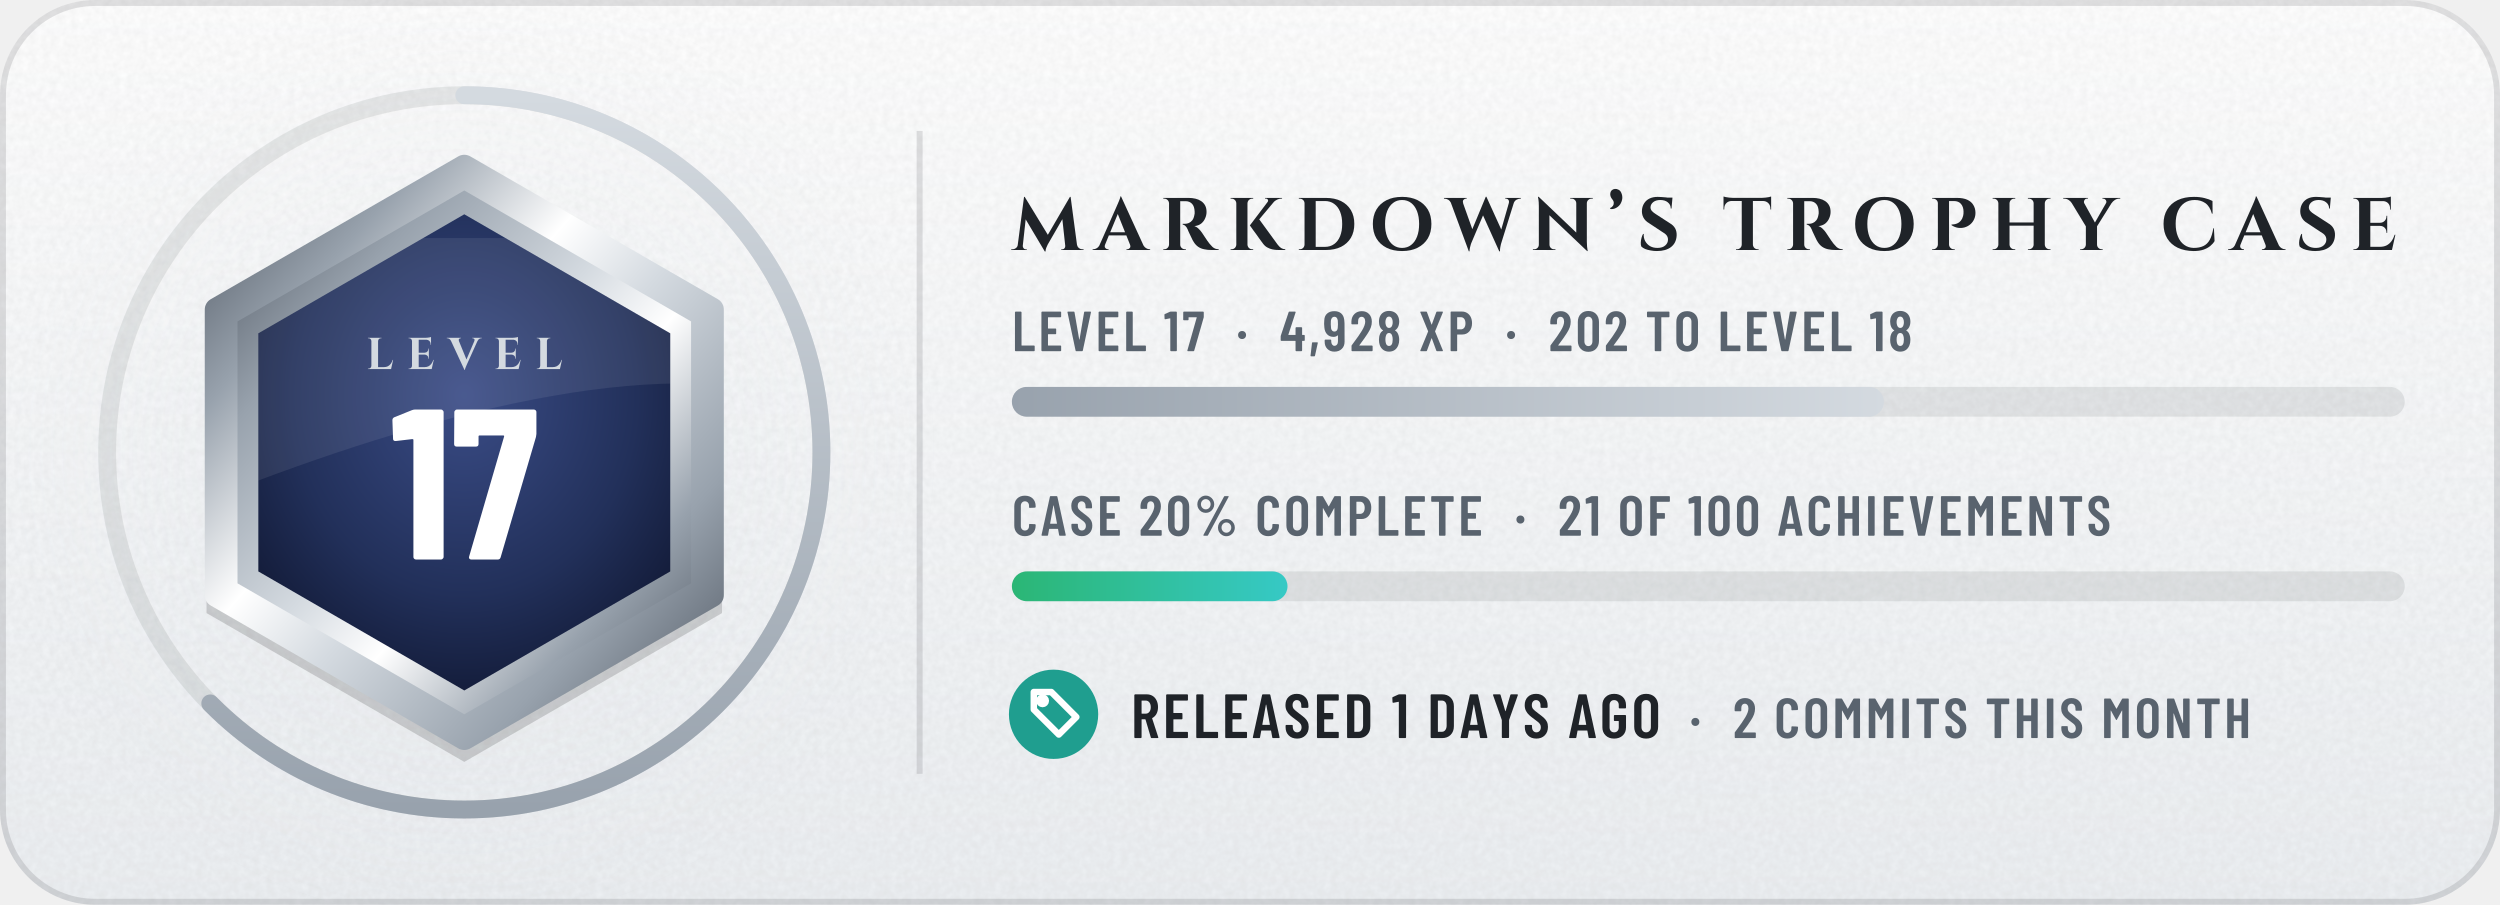
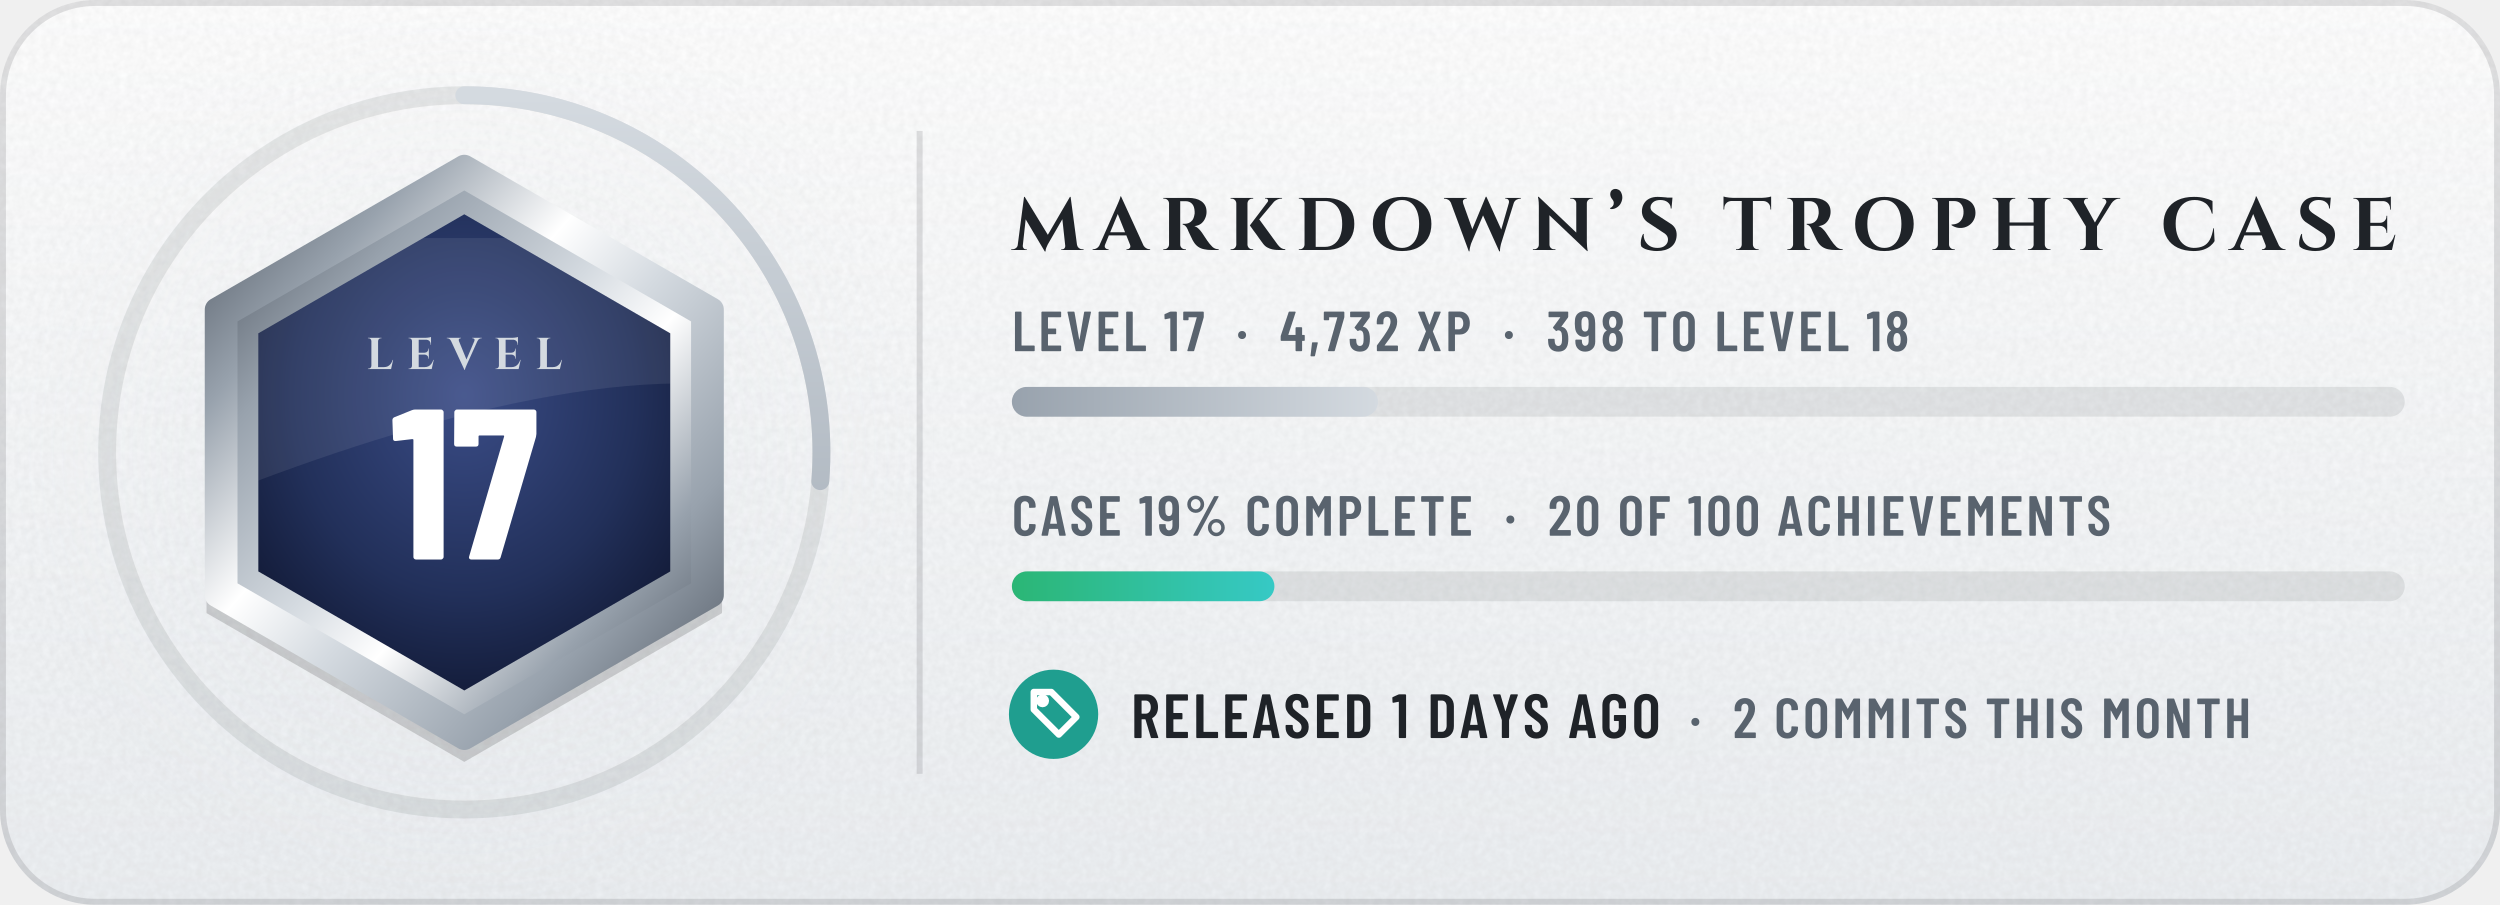
- <svg xmlns="http://www.w3.org/2000/svg" width="420" height="152" viewBox="0 0 420 152" role="img" aria-label="tannergolden/markdown: level 17, 4,928 XP, case 20% complete, released 1 days ago">
+ <svg xmlns="http://www.w3.org/2000/svg" width="420" height="152" viewBox="0 0 420 152" role="img" aria-label="tannergolden/markdown: level 17, 4,732 XP, case 19% complete, released 1 days ago">
  <defs>
    <linearGradient id="bg" x1="0" y1="0" x2="0" y2="1">
      <stop offset="0" stop-color="#FFFFFF" />
      <stop offset="1" stop-color="#EDF0F3" />
    </linearGradient>
    <clipPath id="card">
      <rect width="420" height="152" rx="16" />
    </clipPath>
    <filter id="grain" x="0" y="0" width="100%" height="100%">
      <feTurbulence type="fractalNoise" baseFrequency=".85" numOctaves="2" stitchTiles="stitch" />
      <feColorMatrix values="0 0 0 0 0 0 0 0 0 0 0 0 0 0 0 0 0 0 .05 0" />
    </filter>
    <radialGradient id="glow" cx=".5" cy=".5" r=".5">
      <stop offset="0" stop-color="#D4DAE0" stop-opacity="0.19" />
      <stop offset="1" stop-color="#D4DAE0" stop-opacity="0" />
    </radialGradient>
    <linearGradient id="mh" x1="0" y1="0" x2="1" y2="0">
      <stop offset="0" stop-color="#4E5661" />
      <stop offset="0.2" stop-color="#98A2AD" />
      <stop offset="0.4" stop-color="#FFFFFF" />
      <stop offset="0.54" stop-color="#D4DAE0" />
      <stop offset="0.78" stop-color="#98A2AD" />
      <stop offset="1" stop-color="#4E5661" />
    </linearGradient>
    <linearGradient id="md" x1="0" y1="0" x2="1" y2="1">
      <stop offset="0" stop-color="#4E5661" />
      <stop offset="0.2" stop-color="#98A2AD" />
      <stop offset="0.4" stop-color="#FFFFFF" />
      <stop offset="0.54" stop-color="#D4DAE0" />
      <stop offset="0.78" stop-color="#98A2AD" />
      <stop offset="1" stop-color="#4E5661" />
    </linearGradient>
    <linearGradient id="mdr" x1="1" y1="1" x2="0" y2="0">
      <stop offset="0" stop-color="#4E5661" />
      <stop offset="0.2" stop-color="#98A2AD" />
      <stop offset="0.4" stop-color="#FFFFFF" />
      <stop offset="0.54" stop-color="#D4DAE0" />
      <stop offset="0.78" stop-color="#98A2AD" />
      <stop offset="1" stop-color="#4E5661" />
    </linearGradient>
    <linearGradient id="dia" x1="0" y1="0" x2="1" y2="0">
      <stop offset="0" stop-color="#2F7DD1" />
      <stop offset=".5" stop-color="#7B61E0" />
      <stop offset="1" stop-color="#C2449A" />
    </linearGradient>
    <linearGradient id="pb" x1="0" y1="0" x2="1" y2="0">
      <stop offset="0" stop-color="#BE8818" />
      <stop offset="1" stop-color="#EDC34A" />
    </linearGradient>
    <linearGradient id="shg" x1="0" y1="0" x2="1" y2="0">
      <stop offset="0" stop-color="#FFFFFF" stop-opacity="0" />
      <stop offset=".5" stop-color="#FFFFFF" stop-opacity=".6" />
      <stop offset="1" stop-color="#FFFFFF" stop-opacity="0" />
    </linearGradient>
    <radialGradient id="en" cx=".5" cy=".38" r=".7">
      <stop offset="0" stop-color="#3A4C86" />
      <stop offset=".6" stop-color="#22305A" />
      <stop offset="1" stop-color="#0F1630" />
    </radialGradient>
    <linearGradient id="xp" x1="0" y1="0" x2="1" y2="0">
      <stop offset="0" stop-color="#98A2AD" />
      <stop offset="1" stop-color="#D4DAE0" />
    </linearGradient>
    <linearGradient id="cp" x1="0" y1="0" x2="1" y2="0">
      <stop offset="0" stop-color="#2BB675" />
      <stop offset="1" stop-color="#36C9C5" />
    </linearGradient>
    <clipPath id="enc">
      <polygon points="78,36 112.6,56 112.6,96 78,116 43.4,96 43.4,56" />
    </clipPath>
  </defs>
  <g clip-path="url(#card)">
    <rect width="420" height="152" fill="url(#bg)" />
    <rect width="420" height="152" filter="url(#grain)" />
  </g>
  <rect x=".5" y=".5" width="419" height="151" rx="15.5" fill="none" stroke="#1F2328" stroke-opacity=".13" />
  <circle cx="78" cy="76" r="80" fill="url(#glow)" />
  <circle cx="78" cy="76" r="60" fill="none" stroke="#1F2328" stroke-opacity=".09" stroke-width="3" />
-   <circle cx="78" cy="76" r="60" fill="none" stroke="url(#xp)" stroke-width="3" stroke-linecap="round" stroke-dasharray="236 377" transform="rotate(-90 78 76)" />
+   <circle cx="78" cy="76" r="60" fill="none" stroke="url(#xp)" stroke-width="3" stroke-linecap="round" stroke-dasharray="99.1 377" transform="rotate(-90 78 76)" />
  <polygon points="78,28 121.3,53 121.3,103 78,128 34.7,103 34.7,53" fill="#000000" fill-opacity=".16" />
  <polygon points="78,28 119.6,52 119.6,100 78,124 36.4,100 36.4,52" fill="url(#md)" stroke="url(#md)" stroke-width="4" stroke-linejoin="round" />
  <polygon points="78,32 116.1,54 116.1,98 78,120 39.9,98 39.9,54" fill="url(#mdr)" />
  <polygon points="78,36 112.6,56 112.6,96 78,116 43.4,96 43.4,56" fill="url(#en)" />
  <g clip-path="url(#enc)">
    <path d="M30 40H130V66C104 60 64 72 30 86Z" fill="#FFFFFF" fill-opacity=".08" />
  </g>
  <g transform="translate(61.5 62) scale(0.0075 -0.0075)" fill="#D4DAE0">
    <use href="#s76" x="0" />
    <use href="#s69" x="910" />
    <use href="#s86" x="1836" />
    <use href="#s69" x="2857" />
    <use href="#s76" x="3782" />
  </g>
  <g transform="translate(65.6 94) scale(0.036 -0.036)" fill="#FFFFFF">
    <use href="#n49" x="0" />
    <use href="#n55" x="284" />
  </g>
  <rect x="154" y="22" width="1" height="108" fill="#1F2328" fill-opacity=".13" />
  <g transform="translate(170 42) scale(0.0125 -0.0125)" fill="#1F2328">
    <use href="#s77" x="0" />
    <use href="#s65" x="1113" />
    <use href="#s82" x="1990" />
    <use href="#s75" x="2897" />
    <use href="#s68" x="3814" />
    <use href="#s79" x="4802" />
    <use href="#s87" x="5841" />
    <use href="#s78" x="6972" />
    <use href="#s8217" x="7997" />
    <use href="#s83" x="8402" />
    <use href="#s84" x="9550" />
    <use href="#s82" x="10377" />
    <use href="#s79" x="11284" />
    <use href="#s80" x="12323" />
    <use href="#s72" x="13139" />
    <use href="#s89" x="14161" />
    <use href="#s67" x="15433" />
    <use href="#s65" x="16373" />
    <use href="#s83" x="17250" />
    <use href="#s69" x="17988" />
  </g>
  <g transform="translate(170 59) scale(0.0095 -0.0095)" fill="#59636E">
    <use href="#m76" x="0" />
    <use href="#m69" x="468" />
    <use href="#m86" x="955" />
    <use href="#m69" x="1479" />
    <use href="#m76" x="1967" />
    <use href="#m49" x="2687" />
    <use href="#m55" x="3013" />
    <use href="#m183" x="3963" />
    <use href="#m52" x="4736" />
    <use href="#m44" x="5248" />
-     <use href="#m57" x="5499" />
-     <use href="#m50" x="5975" />
-     <use href="#m56" x="6453" />
-     <use href="#m88" x="7192" />
-     <use href="#m80" x="7705" />
-     <use href="#m183" x="8720" />
-     <use href="#m50" x="9492" />
-     <use href="#m48" x="9970" />
-     <use href="#m50" x="10473" />
-     <use href="#m84" x="11203" />
-     <use href="#m79" x="11708" />
-     <use href="#m76" x="12480" />
-     <use href="#m69" x="12947" />
-     <use href="#m86" x="13435" />
-     <use href="#m69" x="13959" />
-     <use href="#m76" x="14446" />
-     <use href="#m49" x="15167" />
-     <use href="#m56" x="15493" />
+     <use href="#m55" x="5499" />
+     <use href="#m51" x="5944" />
+     <use href="#m50" x="6423" />
+     <use href="#m88" x="7153" />
+     <use href="#m80" x="7666" />
+     <use href="#m183" x="8681" />
+     <use href="#m51" x="9453" />
+     <use href="#m57" x="9932" />
+     <use href="#m56" x="10408" />
+     <use href="#m84" x="11147" />
+     <use href="#m79" x="11652" />
+     <use href="#m76" x="12424" />
+     <use href="#m69" x="12891" />
+     <use href="#m86" x="13379" />
+     <use href="#m69" x="13903" />
+     <use href="#m76" x="14390" />
+     <use href="#m49" x="15111" />
+     <use href="#m56" x="15437" />
  </g>
  <rect x="170" y="65" width="234" height="5" rx="2.5" fill="#1F2328" fill-opacity=".09" />
-   <rect x="170" y="65" width="146.5" height="5" rx="2.5" fill="url(#xp)" />
+   <rect x="170" y="65" width="61.5" height="5" rx="2.5" fill="url(#xp)" />
  <g transform="translate(170 90) scale(0.0095 -0.0095)" fill="#59636E">
    <use href="#m67" x="0" />
    <use href="#m65" x="510" />
    <use href="#m83" x="1018" />
    <use href="#m69" x="1505" />
-     <use href="#m50" x="2245" />
-     <use href="#m48" x="2723" />
-     <use href="#m37" x="3225" />
-     <use href="#m67" x="4303" />
-     <use href="#m79" x="4812" />
-     <use href="#m77" x="5332" />
-     <use href="#m80" x="5923" />
-     <use href="#m76" x="6432" />
-     <use href="#m69" x="6900" />
-     <use href="#m84" x="7387" />
-     <use href="#m69" x="7892" />
-     <use href="#m183" x="8885" />
-     <use href="#m50" x="9658" />
-     <use href="#m49" x="10136" />
-     <use href="#m79" x="10715" />
-     <use href="#m70" x="11234" />
-     <use href="#m49" x="11955" />
-     <use href="#m48" x="12281" />
-     <use href="#m48" x="12784" />
-     <use href="#m65" x="13539" />
-     <use href="#m67" x="14048" />
-     <use href="#m72" x="14557" />
-     <use href="#m73" x="15087" />
-     <use href="#m69" x="15364" />
-     <use href="#m86" x="15851" />
-     <use href="#m69" x="16375" />
-     <use href="#m77" x="16863" />
-     <use href="#m69" x="17453" />
-     <use href="#m78" x="17941" />
-     <use href="#m84" x="18501" />
-     <use href="#m83" x="19005" />
+     <use href="#m49" x="2245" />
+     <use href="#m57" x="2572" />
+     <use href="#m37" x="3047" />
+     <use href="#m67" x="4125" />
+     <use href="#m79" x="4634" />
+     <use href="#m77" x="5154" />
+     <use href="#m80" x="5745" />
+     <use href="#m76" x="6254" />
+     <use href="#m69" x="6722" />
+     <use href="#m84" x="7209" />
+     <use href="#m69" x="7714" />
+     <use href="#m183" x="8707" />
+     <use href="#m50" x="9480" />
+     <use href="#m48" x="9958" />
+     <use href="#m79" x="10713" />
+     <use href="#m70" x="11232" />
+     <use href="#m49" x="11953" />
+     <use href="#m48" x="12279" />
+     <use href="#m48" x="12782" />
+     <use href="#m65" x="13537" />
+     <use href="#m67" x="14046" />
+     <use href="#m72" x="14555" />
+     <use href="#m73" x="15085" />
+     <use href="#m69" x="15362" />
+     <use href="#m86" x="15849" />
+     <use href="#m69" x="16373" />
+     <use href="#m77" x="16861" />
+     <use href="#m69" x="17451" />
+     <use href="#m78" x="17939" />
+     <use href="#m84" x="18499" />
+     <use href="#m83" x="19003" />
  </g>
  <rect x="170" y="96" width="234" height="5" rx="2.5" fill="#1F2328" fill-opacity=".09" />
-   <rect x="170" y="96" width="46.3" height="5" rx="2.5" fill="url(#cp)" />
+   <rect x="170" y="96" width="44.1" height="5" rx="2.5" fill="url(#cp)" />
  <circle cx="177" cy="120" r="7.5" fill="#1F9E8F" />
  <g transform="translate(172 115) scale(0.42)" fill="none" stroke="#FFFFFF" stroke-width="2.6" stroke-linecap="round" stroke-linejoin="round">
    <path d="M11 3H4v7l10 10 7-7z" />
    <circle cx="7.5" cy="6.5" r="1.3" />
  </g>
  <g transform="translate(190 124) scale(0.0105 -0.0105)" fill="#1F2328">
    <use href="#m82" x="0" />
    <use href="#m69" x="509" />
    <use href="#m76" x="991" />
    <use href="#m69" x="1454" />
    <use href="#m65" x="1936" />
    <use href="#m83" x="2440" />
    <use href="#m69" x="2922" />
    <use href="#m68" x="3404" />
    <use href="#m49" x="4172" />
    <use href="#m68" x="4741" />
    <use href="#m65" x="5260" />
    <use href="#m89" x="5764" />
    <use href="#m83" x="6268" />
    <use href="#m65" x="6997" />
    <use href="#m71" x="7501" />
    <use href="#m79" x="8010" />
  </g>
  <g transform="translate(279 124) scale(0.0095 -0.0095)" fill="#59636E">
    <use href="#m183" x="505" />
    <use href="#m50" x="1278" />
    <use href="#m67" x="2008" />
    <use href="#m79" x="2518" />
    <use href="#m77" x="3038" />
    <use href="#m77" x="3628" />
    <use href="#m73" x="4219" />
    <use href="#m84" x="4496" />
    <use href="#m83" x="5000" />
    <use href="#m84" x="5739" />
    <use href="#m72" x="6244" />
    <use href="#m73" x="6774" />
    <use href="#m83" x="7050" />
    <use href="#m77" x="7790" />
    <use href="#m79" x="8380" />
    <use href="#m78" x="8900" />
    <use href="#m84" x="9460" />
    <use href="#m72" x="9964" />
  </g>
  <defs>
    <path id="m37" d="M54 557Q54 598 74 633Q94 668 128 688Q163 709 204 709Q244 709 278 688Q313 668 333 633Q353 598 353 557Q353 515 333 480Q313 445 279 424Q245 404 204 404Q163 404 128 424Q94 445 74 480Q54 515 54 557ZM162 14 526 692Q530 700 541 700H599Q606 700 608 696Q610 692 607 686L243 8Q239 0 228 0H170Q163 0 161 4Q159 8 162 14ZM289 557Q289 594 264 620Q239 647 204 647Q168 647 143 621Q118 595 118 557Q118 519 143 492Q168 466 204 466Q240 466 264 492Q289 519 289 557ZM419 144Q419 185 439 220Q459 255 493 276Q527 296 568 296Q609 296 643 276Q677 255 697 220Q717 185 717 144Q717 102 697 67Q677 32 643 12Q609 -9 568 -9Q527 -9 493 12Q459 32 439 67Q419 102 419 144ZM654 144Q654 182 629 208Q604 234 568 234Q532 234 507 208Q482 182 482 144Q482 106 507 80Q532 53 568 53Q604 53 629 80Q654 106 654 144Z" />
    <path id="m44" d="M33 -78 59 146Q60 157 71 157H151Q164 157 161 144L112 -80Q110 -91 99 -91H45Q39 -91 36 -88Q32 -84 33 -78Z" />
    <path id="m48" d="M38 183V517Q38 604 89 658Q140 711 224 711Q309 711 360 658Q412 604 412 517V183Q412 96 360 42Q309 -11 224 -11Q140 -11 89 42Q38 96 38 183ZM296 176V524Q296 563 276 586Q257 610 224 610Q192 610 173 586Q154 563 154 524V176Q154 137 173 114Q192 90 224 90Q257 90 276 114Q296 137 296 176Z" />
    <path id="m49" d="M122 700H218Q223 700 226 696Q230 693 230 688V12Q230 7 226 4Q223 0 218 0H126Q121 0 118 4Q114 7 114 12V576Q114 578 112 580Q111 582 109 581L27 565H24Q13 565 13 576L10 643Q10 653 18 657L107 697Q114 700 122 700Z" />
    <path id="m50" d="M173 100H392Q397 100 400 96Q404 93 404 88V12Q404 7 400 4Q397 0 392 0H43Q38 0 34 4Q31 7 31 12V92Q31 101 36 107L75 160Q114 212 152 266Q189 320 215 363Q273 459 273 522Q273 562 256 585Q238 608 209 608Q180 608 163 586Q146 563 147 526V487Q147 482 144 478Q140 475 135 475H41Q36 475 32 478Q29 482 29 487V530Q33 610 84 659Q134 708 214 708Q293 708 342 656Q390 605 390 521Q390 471 373 422Q356 373 319 317Q294 277 260 229Q225 181 214 166Q184 126 170 106Q168 104 169 102Q170 100 173 100Z" />
+     <path id="m51" d="M387 218Q387 169 380 134Q368 66 326 29Q283 -8 210 -8Q134 -8 86 32Q38 73 32 143Q30 165 28 207Q28 219 40 219H132Q144 219 144 207Q146 173 148 156Q153 125 169 108Q185 92 210 92Q234 92 250 108Q266 123 271 152Q276 182 276 230Q276 281 269 315Q263 341 248 355Q233 369 210 369Q195 369 183 360Q177 356 174 356Q172 356 166 360L119 408Q115 412 115 417Q115 421 118 425L243 595Q245 597 244 599Q242 601 239 601H49Q44 601 40 604Q37 608 37 613V688Q37 693 40 696Q44 700 49 700H373Q378 700 382 696Q385 693 385 688V609Q385 602 380 594L266 438Q262 432 268 431Q309 426 338 392Q368 358 378 307Q387 267 387 218Z" />
    <path id="m52" d="M443 275V194Q443 189 440 186Q436 182 431 182H401Q396 182 396 177V12Q396 7 392 4Q389 0 384 0H292Q287 0 284 4Q280 7 280 12V177Q280 182 275 182H29Q24 182 20 186Q17 189 17 194V259Q17 268 19 274L158 690Q161 700 171 700H271Q277 700 280 696Q283 693 281 686L153 293Q152 287 157 287H275Q280 287 280 292V412Q280 417 284 420Q287 424 292 424H384Q389 424 392 420Q396 417 396 412V292Q396 287 401 287H431Q436 287 440 284Q443 280 443 275Z" />
    <path id="m55" d="M90 13 255 594Q257 600 251 600H116Q111 600 111 595V559Q111 554 108 550Q104 547 99 547H28Q23 547 20 550Q16 554 16 559L17 688Q17 693 20 696Q24 700 29 700H368Q373 700 376 696Q380 693 380 688V607Q380 603 378 593L211 10Q208 0 197 0H100Q87 0 90 13Z" />
    <path id="m56" d="M325 364Q358 345 375 306Q396 259 396 200Q396 147 380 107Q360 53 318 22Q275 -8 216 -8Q158 -8 116 22Q73 52 53 106Q38 148 38 200Q38 259 56 301Q71 341 109 363Q113 366 109 369Q76 390 58 427Q38 470 38 523Q38 581 58 620Q78 664 120 688Q161 712 216 712Q270 712 312 688Q353 665 374 621Q396 579 396 523Q396 471 376 429Q358 392 325 371Q319 367 325 364ZM159 559Q152 541 152 513Q152 483 162 456Q169 435 183 423Q197 411 216 411Q237 411 252 424Q266 436 273 459Q281 483 281 513Q281 547 271 568Q264 589 250 600Q236 612 216 612Q198 612 184 602Q171 591 164 573ZM281 206Q281 244 272 271Q266 295 252 308Q237 322 216 322Q195 322 180 308Q166 294 160 268Q152 242 152 208Q152 177 158 151Q163 123 178 108Q194 92 216 92Q239 92 255 108Q271 124 276 153Q281 180 281 206Z" />
    <path id="m57" d="M384 168Q384 87 334 40Q285 -8 204 -8Q128 -8 80 40Q32 88 32 168V193Q32 198 36 202Q39 205 44 205H136Q141 205 144 202Q148 198 148 193V174Q148 140 164 118Q181 95 204 95Q232 95 250 117Q267 139 267 174V276Q267 279 265 280Q263 281 261 279Q232 253 189 253Q120 253 77 297Q34 341 27 414Q22 447 22 484Q22 518 25 549Q29 625 76 666Q124 708 203 708Q276 708 322 670Q368 631 378 556Q383 526 383 493ZM267 476Q267 506 264 543Q253 609 204 609Q179 609 163 591Q147 573 142 540Q140 516 140 476Q140 439 145 405Q150 377 166 362Q181 347 204 347Q228 347 244 362Q259 378 263 408Q267 443 267 476Z" />
    <path id="m65" d="M325 11 306 116Q306 121 300 121H154Q148 121 148 116L129 11Q128 0 116 0H25Q11 0 14 13L162 689Q164 700 175 700H281Q292 700 294 689L442 13V9Q442 0 431 0H338Q326 0 325 11ZM171 212H282Q288 212 287 217L229 533Q228 536 226 536Q224 536 223 533L166 217Q165 212 171 212Z" />
    <path id="m67" d="M42 180V521Q42 607 94 658Q145 708 230 708Q316 708 368 658Q420 607 420 521V509Q420 504 416 500Q413 496 408 496L315 492Q303 492 303 504V529Q303 564 283 586Q263 608 230 608Q198 608 178 586Q158 564 158 529V171Q158 136 178 114Q198 92 230 92Q263 92 283 114Q303 136 303 171V196Q303 201 306 204Q310 208 315 208L408 204Q413 204 416 200Q420 197 420 192V180Q420 95 368 44Q316 -8 230 -8Q145 -8 94 44Q42 95 42 180Z" />
    <path id="m68" d="M54 12V688Q54 693 58 696Q61 700 66 700H237Q323 700 374 648Q426 596 426 509V191Q426 104 374 52Q323 0 237 0H66Q61 0 58 4Q54 7 54 12ZM175 100 235 101Q268 101 288 128Q309 154 310 198V502Q310 547 290 574Q269 600 234 600H175Q170 600 170 595V105Q170 100 175 100Z" />
    <path id="m69" d="M391 600H175Q170 600 170 595V406Q170 401 175 401H303Q308 401 312 398Q315 394 315 389V312Q315 307 312 304Q308 300 303 300H175Q170 300 170 295V105Q170 100 175 100H391Q396 100 400 96Q403 93 403 88V12Q403 7 400 4Q396 0 391 0H66Q61 0 58 4Q54 7 54 12V688Q54 693 58 696Q61 700 66 700H391Q396 700 400 696Q403 693 403 688V612Q403 607 400 604Q396 600 391 600Z" />
    <path id="m70" d="M390 600H175Q170 600 170 595V406Q170 401 175 401H302Q307 401 310 398Q314 394 314 389V312Q314 307 310 304Q307 300 302 300H175Q170 300 170 295V12Q170 7 166 4Q163 0 158 0H66Q61 0 58 4Q54 7 54 12V688Q54 693 58 696Q61 700 66 700H390Q395 700 398 696Q402 693 402 688V612Q402 607 398 604Q395 600 390 600Z" />
    <path id="m71" d="M42 173V527Q42 609 94 658Q145 708 230 708Q315 708 368 658Q420 609 420 526V487Q420 482 416 478Q413 475 408 475H316Q311 475 308 478Q304 482 304 487V528Q304 564 284 586Q263 608 230 608Q197 608 177 586Q157 564 157 528V172Q157 136 177 114Q197 92 230 92Q263 92 284 114Q304 136 304 172V268Q304 273 299 273H238Q233 273 230 276Q226 280 226 285V358Q226 363 230 366Q233 370 238 370H408Q413 370 416 366Q420 363 420 358V173Q420 91 368 42Q315 -8 230 -8Q145 -8 94 42Q42 91 42 173Z" />
    <path id="m72" d="M319 700H411Q416 700 420 696Q423 693 423 688V12Q423 7 420 4Q416 0 411 0H319Q314 0 310 4Q307 7 307 12V295Q307 300 302 300H175Q170 300 170 295V12Q170 7 166 4Q163 0 158 0H66Q61 0 58 4Q54 7 54 12V688Q54 693 58 696Q61 700 66 700H158Q163 700 166 696Q170 693 170 688V406Q170 401 175 401H302Q307 401 307 406V688Q307 693 310 696Q314 700 319 700Z" />
    <path id="m73" d="M54 12V688Q54 693 58 696Q61 700 66 700H158Q163 700 166 696Q170 693 170 688V12Q170 7 166 4Q163 0 158 0H66Q61 0 58 4Q54 7 54 12Z" />
    <path id="m76" d="M54 12V688Q54 693 58 696Q61 700 66 700H158Q163 700 166 696Q170 693 170 688V105Q170 100 175 100H391Q396 100 400 96Q403 93 403 88V12Q403 7 400 4Q396 0 391 0H66Q61 0 58 4Q54 7 54 12Z" />
    <path id="m77" d="M383 700H475Q480 700 484 696Q487 693 487 688V12Q487 7 484 4Q480 0 475 0H383Q378 0 374 4Q371 7 371 12V484Q371 488 369 488Q367 488 365 485L278 327Q273 319 269 319Q265 319 260 327L173 485Q171 488 169 488Q167 488 167 484V12Q167 7 164 4Q160 0 155 0H63Q58 0 54 4Q51 7 51 12V688Q51 693 54 696Q58 700 63 700H155Q165 700 170 692L267 521Q270 517 273 521L368 692Q373 700 383 700Z" />
    <path id="m78" d="M350 700H441Q446 700 450 696Q453 693 453 688V12Q453 7 450 4Q446 0 441 0H336Q326 0 323 10L174 434Q173 437 170 436Q168 436 168 433L169 12Q169 7 166 4Q162 0 157 0H66Q61 0 58 4Q54 7 54 12V688Q54 693 58 696Q61 700 66 700H169Q179 700 182 690L332 269Q333 266 336 266Q338 267 338 270V688Q338 693 342 696Q345 700 350 700Z" />
    <path id="m79" d="M42 182V518Q42 604 94 656Q147 708 233 708Q319 708 372 656Q425 604 425 518V182Q425 96 372 44Q319 -8 233 -8Q147 -8 94 44Q42 96 42 182ZM309 177V523Q309 561 288 584Q267 608 233 608Q199 608 178 584Q158 561 158 523V177Q158 139 178 116Q199 92 233 92Q267 92 288 116Q309 139 309 177Z" />
    <path id="m80" d="M432 495Q432 405 384 350Q337 295 259 295H174Q169 295 169 290V12Q169 7 166 4Q162 0 157 0H65Q60 0 56 4Q53 7 53 12V689Q53 694 56 698Q60 701 65 701H253Q306 701 346 675Q387 649 410 602Q432 555 432 495ZM316 492Q316 542 294 572Q271 601 234 601H174Q169 601 169 596V391Q169 386 174 386H234Q271 386 294 414Q316 443 316 492Z" />
    <path id="m82" d="M318 10 233 297Q231 301 228 301H175Q170 301 170 296V12Q170 7 166 4Q163 0 158 0H66Q61 0 58 4Q54 7 54 12V688Q54 693 58 696Q61 700 66 700H254Q307 700 348 674Q388 649 410 602Q433 556 433 496Q433 434 409 389Q385 344 342 321Q338 320 339 315L437 14Q438 12 438 9Q438 0 427 0H331Q321 0 318 10ZM170 595V396Q170 391 175 391H236Q272 391 294 419Q317 447 317 495Q317 543 294 572Q272 600 236 600H175Q170 600 170 595Z" />
    <path id="m83" d="M34 173V199Q34 204 38 208Q41 211 46 211H137Q142 211 146 208Q149 204 149 199V179Q149 140 168 116Q188 92 219 92Q250 92 270 114Q290 137 290 174Q290 200 279 219Q268 238 248 255Q228 272 184 304Q134 340 104 368Q73 396 52 436Q32 475 32 527Q32 610 82 659Q132 708 214 708Q297 708 348 656Q399 605 399 520V496Q399 491 396 488Q392 484 387 484H297Q292 484 288 488Q285 491 285 496V522Q285 561 266 584Q246 608 214 608Q184 608 165 586Q146 565 146 527Q146 491 166 466Q187 441 247 397Q308 352 339 324Q370 295 387 261Q404 227 404 180Q404 95 353 44Q302 -8 219 -8Q136 -8 85 42Q34 92 34 173Z" />
    <path id="m84" d="M425 688V612Q425 607 422 604Q418 600 413 600H286Q281 600 281 595V12Q281 7 278 4Q274 0 269 0H177Q172 0 168 4Q165 7 165 12V595Q165 600 160 600H40Q35 600 32 604Q28 607 28 612V688Q28 693 32 696Q35 700 40 700H413Q418 700 422 696Q425 693 425 688Z" />
    <path id="m86" d="M171 11 28 687 27 691Q27 700 38 700H139Q151 700 152 689L235 208Q236 205 238 205Q240 205 241 208L322 689Q323 700 335 700H433Q446 700 443 687L299 11Q297 0 286 0H184Q173 0 171 11Z" />
    <path id="m88" d="M31 14 168 347Q169 350 168 353L31 686Q30 688 30 692Q30 700 40 700H135Q145 700 148 690L228 473Q229 470 231 470Q233 470 234 473L313 690Q316 700 326 700H420Q427 700 429 696Q431 692 429 686L292 353Q291 350 292 347L429 14Q430 12 430 8Q430 0 420 0H327Q316 0 313 10L234 226Q233 229 231 229Q229 229 228 226L148 10Q145 0 134 0H40Q33 0 31 4Q29 8 31 14Z" />
    <path id="m89" d="M170 13V286L169 292L30 686Q29 688 29 691Q29 700 40 700H136Q147 700 150 690L225 433Q226 430 228 430Q230 430 231 433L306 690Q309 700 320 700H416Q422 700 425 696Q428 693 426 686L287 292L286 286V13Q286 8 282 4Q279 1 274 1H182Q177 1 174 4Q170 8 170 13Z" />
    <path id="m183" d="M37 286Q37 317 57 337Q77 357 108 357Q139 357 158 337Q178 317 178 286Q178 255 158 235Q138 215 108 215Q77 215 57 235Q37 255 37 286Z" />
    <path id="n49" d="M115 700H236Q241 700 244 696Q248 693 248 688V12Q248 7 244 4Q241 0 236 0H119Q114 0 110 4Q107 7 107 12V558Q107 562 102 562L25 553H23Q12 553 12 564L9 650Q9 660 18 664L100 697Q108 700 115 700Z" />
    <path id="n55" d="M83 14 246 573Q248 579 242 579H132Q127 579 127 574V539Q127 534 124 530Q120 527 115 527H25Q20 527 16 530Q13 534 13 539L14 688Q14 693 18 696Q21 700 26 700H385Q390 700 394 696Q397 693 397 688V586Q397 582 395 572L230 10Q227 0 217 0H93Q87 0 84 4Q81 8 83 14Z" />
    <path id="s65" d="M354 720 656 60Q671 36 690 25Q714 10 737 10H745V0H427V10H436Q456 10 471 26Q486 43 474 73L425 196H190L138 69Q132 52 136 39Q141 25 153 18Q165 10 177 10H186V0H-28V10H-19Q4 10 29 25Q48 36 62 60L296 589Q299 595 306 612Q314 628 322 649Q331 670 338 690Q345 709 345 720ZM208 238H408L310 484Z" />
    <path id="s67" d="M722 292 731 120Q709 83 672 53Q635 23 580 4Q525 -14 450 -14Q328 -13 236 30Q145 74 95 155Q45 236 45 351Q45 463 94 544Q143 626 234 670Q326 714 453 714Q533 714 596 698Q660 682 703 659L704 488H695Q668 587 607 630Q546 672 464 672Q384 672 327 633Q270 594 239 523Q208 452 208 353Q208 254 238 182Q267 110 322 70Q376 30 450 28Q527 28 580 53Q633 78 666 136Q698 194 714 292Z" />
    <path id="s68" d="M405 700Q523 700 609 658Q695 615 742 536Q788 458 788 350Q788 242 742 164Q695 85 609 42Q523 0 405 0H42V10H55Q81 10 100 28Q118 47 119 73V627Q119 653 100 672Q81 690 55 690H43L42 700ZM269 658V42H393Q465 42 517 80Q569 117 597 186Q625 255 625 350Q625 445 597 514Q569 583 517 620Q465 658 393 658Z" />
    <path id="s69" d="M606 205 560 0H42V10H55Q81 10 100 28Q118 47 119 73V627Q118 653 100 672Q81 690 55 690H42V700H423Q445 700 470 703Q494 706 515 710Q536 714 545 718V543H535V555Q535 601 508 629Q484 653 447 657H269V366H401Q438 367 462 392Q486 416 486 453V460H496V230H486V238Q486 275 462 299Q438 323 401 324H269V43H400Q450 43 488 62Q526 82 553 118Q580 155 596 205Z" />
    <path id="s72" d="M119 73V627Q118 653 100 672Q81 690 55 690H42V700H346V690H333Q307 690 288 672Q270 653 269 627V370H593V627Q593 653 574 672Q555 690 529 690H516V700H820V690H807Q781 690 762 672Q744 653 743 627V73Q744 47 762 28Q781 10 807 10H820V0H516V10H529Q555 10 574 28Q593 47 593 73V327H269V73Q270 47 288 28Q307 10 333 10H346V0H42V10H55Q81 10 100 28Q118 47 119 73Z" />
    <path id="s75" d="M119 73V627Q118 653 100 672Q81 690 55 690H42V700H346V690H333Q307 690 288 672Q270 653 269 627V73Q270 47 288 28Q307 10 333 10H346V0H42V10H55Q81 10 100 28Q118 47 119 73ZM734 700V691H730Q697 691 669 678Q645 666 627 650L427 412L675 72Q698 42 722 26Q746 11 777 10V0H695Q684 0 658 1Q633 2 601 9Q569 16 536 34Q504 51 480 83Q475 90 460 110Q445 130 425 158Q405 186 384 216Q362 245 343 271Q324 297 313 314L301 330L540 646Q551 662 543 676Q535 691 515 691H505V700Z" />
    <path id="s76" d="M606 205 560 0H42V10H55Q81 10 100 28Q118 47 119 73V627Q118 653 100 672Q81 690 55 690H42V700H346V690H333Q307 690 288 672Q270 653 269 627V43H400Q450 43 488 62Q526 82 553 118Q580 155 596 205Z" />
    <path id="s77" d="M780 714H789L875 68Q881 42 900 27Q921 10 947 10H963V0H663V9H678Q695 9 706 22Q717 36 717 52V55L678 414L491 90L481 73Q471 55 462 30Q452 5 452 -20H442L185 412L146 55V52Q146 36 158 22Q169 9 185 9H200V0H-9V10H7Q34 10 55 27Q73 40 78 64L163 714H172L483 204Z" />
    <path id="s78" d="M108 715 613 234V629Q612 655 594 672Q577 690 551 690H532V700H835V690H817Q792 690 774 672Q756 655 755 629V114Q755 77 758 48Q761 18 764 2L767 -14H758L252 467L253 71Q253 46 271 28Q289 10 314 10H333V0H30V10H49Q74 10 92 28Q110 46 110 71V590Q110 646 104 681L98 715Z" />
    <path id="s79" d="M442 714Q562 714 650 670Q739 625 788 544Q836 463 836 350Q836 238 788 156Q739 75 650 30Q562 -14 442 -14Q322 -14 234 30Q145 75 97 156Q49 237 49 350Q49 462 97 544Q145 625 234 670Q322 714 442 714ZM442 28Q513 28 564 68Q615 107 643 179Q671 251 671 350Q671 449 643 521Q615 593 564 632Q513 672 442 672Q372 672 320 632Q269 593 241 521Q213 449 213 350Q213 251 241 179Q269 107 320 68Q372 28 442 28Z" />
    <path id="s80" d="M122 73V627Q122 653 103 672Q84 690 58 690H46L45 700H379Q465 700 518 675Q572 650 598 606Q625 563 627 508Q629 457 610 415Q591 373 558 345Q525 317 482 304Q440 292 394 298Q349 305 306 333V343H319Q331 343 350 347Q370 351 392 362Q413 373 432 396Q451 419 461 457Q465 470 466 486Q468 503 467 517Q466 581 432 620Q399 658 338 658H272V73Q273 47 292 28Q310 10 336 10H349V0H45V10H58Q84 10 102 28Q121 47 122 73Z" />
    <path id="s82" d="M122 73V627Q121 653 102 672Q84 690 58 690H45V700H388Q433 700 476 690Q519 680 552 658Q586 636 606 600Q626 564 626 511Q626 469 608 428Q591 386 555 356Q519 327 462 321Q494 311 520 285Q547 259 564 233Q565 231 576 215Q586 199 602 176Q617 152 634 128Q651 104 665 86Q687 59 705 42Q723 26 743 18Q763 11 789 10V0H691Q637 0 593 10Q549 19 515 42Q481 65 456 104Q448 116 438 134Q429 153 419 174Q409 195 400 214Q390 234 383 250Q376 266 373 275Q360 307 342 323Q325 339 305 342V352H336Q363 352 388 363Q414 374 434 399Q454 424 462 468Q464 477 466 489Q467 501 466 516Q463 588 430 622Q397 655 348 656Q334 657 318 656Q301 656 288 656H272V73Q272 47 291 28Q310 10 336 10H348V0H45V10H58Q84 10 102 28Q121 47 122 73Z" />
    <path id="s83" d="M277 714Q297 714 326 712Q356 710 388 707Q399 705 409 704H476L475 692Q475 692 475 692L463 557H453Q453 609 414 640Q376 672 312 672Q254 672 218 644Q183 616 181 576Q180 546 200 524Q220 502 251 483L442 359Q488 333 512 291Q535 249 532 193Q527 95 457 40Q387 -14 267 -14Q223 -14 182 -6Q140 1 108 14Q76 28 57 47Q49 69 50 100Q51 131 60 163Q68 195 81 216H90Q86 165 108 122Q131 78 174 52Q218 27 278 28Q344 29 380 62Q416 94 416 140Q416 171 398 196Q379 221 337 244L162 360Q109 390 85 437Q61 484 66 539Q71 591 97 630Q123 670 168 692Q214 714 277 714Z" />
    <path id="s84" d="M654 719V544L644 545V556Q644 603 616 630Q589 658 542 659H409V73Q410 47 428 28Q447 10 473 10H486V0H182V10H195Q221 10 240 28Q258 47 259 73V659H125Q79 658 52 630Q24 603 24 556V545L14 544V719Q24 715 44 711Q65 707 90 704Q115 701 136 701H532Q554 701 578 704Q603 707 624 711Q645 715 654 719Z" />
    <path id="s86" d="M368 -20 68 627Q52 661 28 676Q3 690 -20 690H-28V700H290V690H281Q262 690 248 674Q233 657 244 627L413 214L589 627Q602 657 586 674Q570 690 551 690H542V700H756V690H747Q725 690 700 676Q676 661 660 627H659L426 111Q424 105 416 88Q409 72 400 51Q391 30 384 10Q378 -9 377 -20Z" />
    <path id="s87" d="M537 716V714L736 275L837 628Q845 658 832 674Q819 690 799 690H790V700H999V690H991Q968 690 941 676Q917 662 905 634L736 93L731 76Q726 58 722 32Q718 7 719 -18H709L491 465L333 93L327 76Q321 59 316 34Q310 9 309 -18H300L58 637Q45 663 23 676Q-3 690 -26 690H-34V700H271V690H262Q243 690 228 674Q214 658 225 628H223L347 280L528 716Z" />
    <path id="s89" d="M543 628Q552 642 548 656Q544 671 533 680Q522 690 508 690H496V700H735V690H721Q690 690 662 672Q635 654 620 631H619L423 318V73Q423 47 442 28Q461 10 487 10H499V0H196V10H209Q235 10 254 28Q272 47 273 73V318L83 631Q69 654 42 672Q15 690 -17 690H-31V700H300V690H287Q265 690 254 670Q242 650 251 629L395 369L543 628ZM367 322H368Z" />
    <path id="s8217" d="M65 803Q83 819 108 821Q133 823 156 810Q180 798 192 771Q211 730 206 688Q200 647 178 614Q155 581 120 564Q86 546 46 551L43 564Q67 573 80 593Q94 613 92 638Q90 662 68 686Q55 703 48 724Q42 746 46 767Q50 788 65 803Z" />
  </defs>
</svg>
